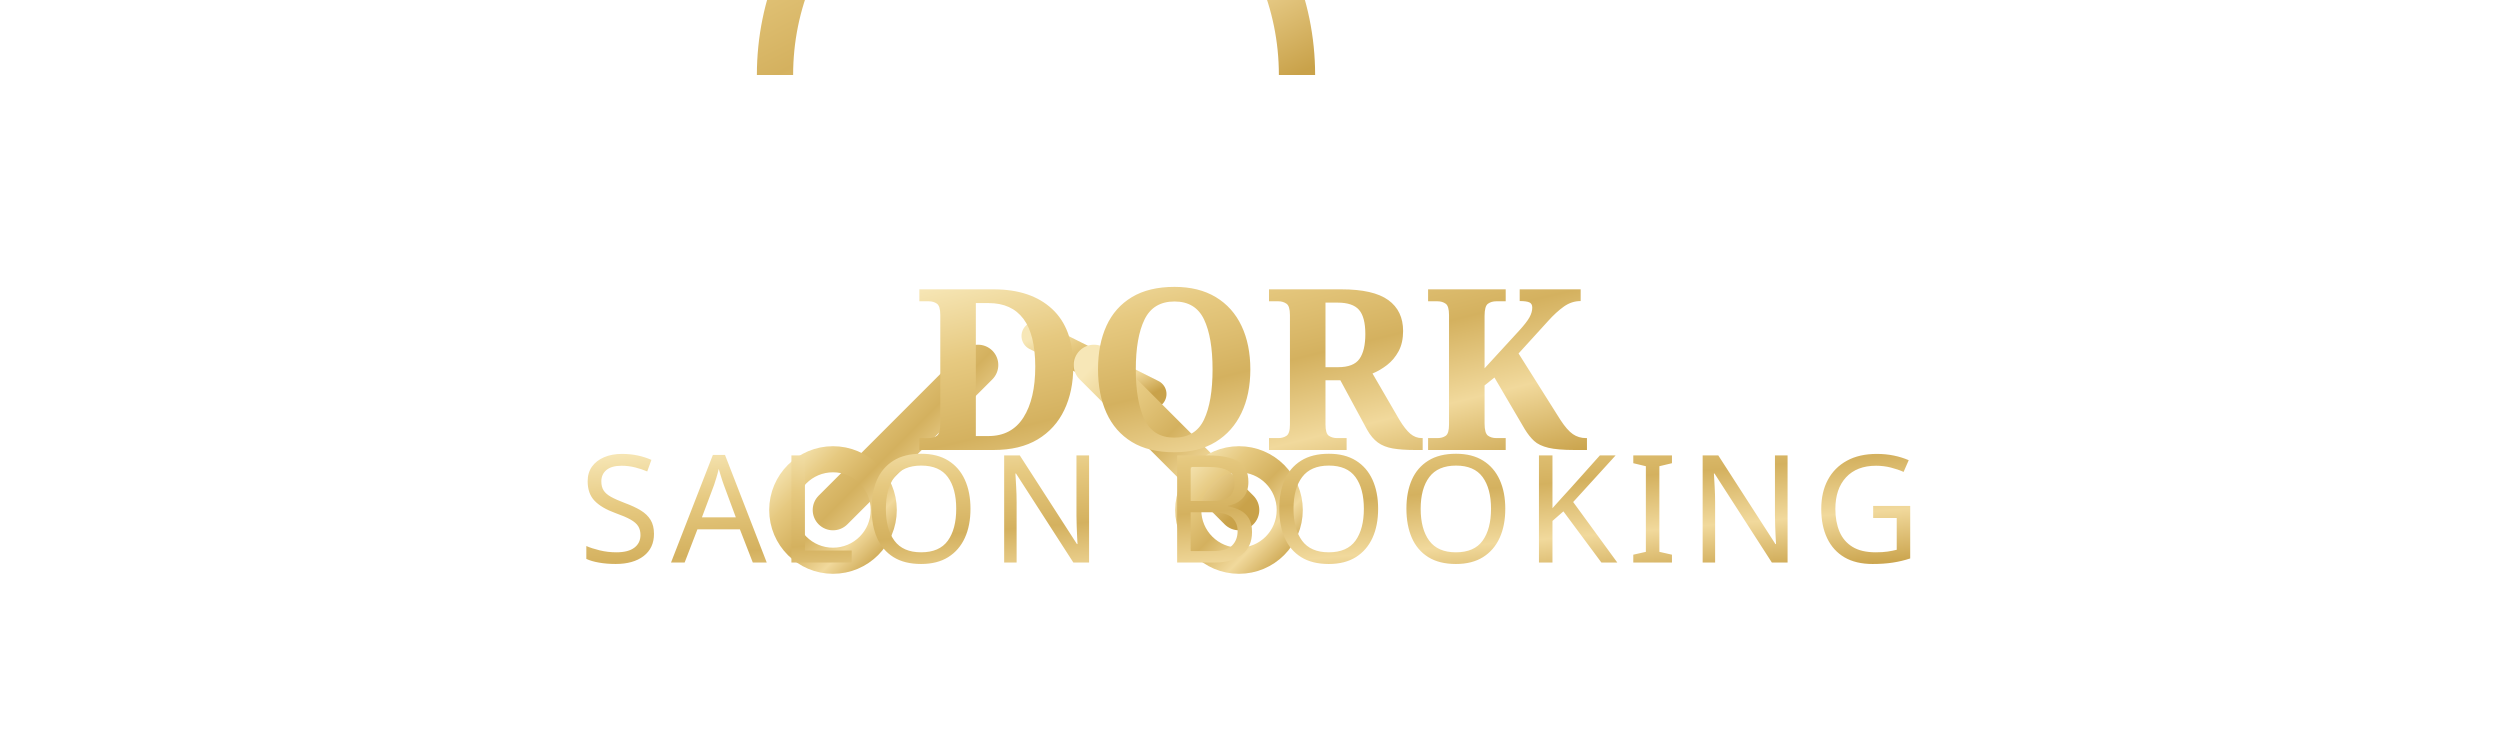
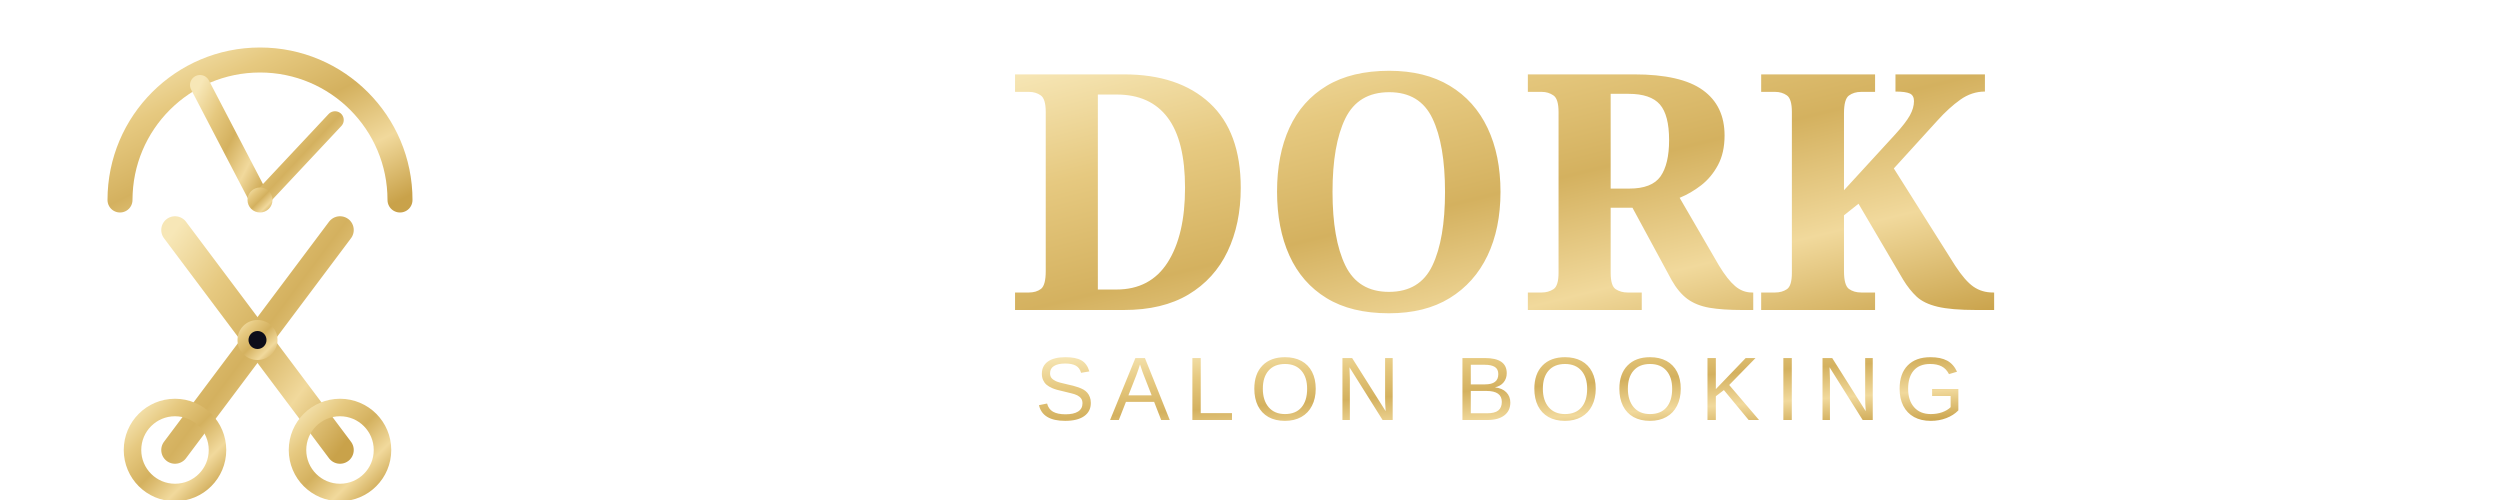
- <svg xmlns="http://www.w3.org/2000/svg" width="200" height="60" viewBox="0 0 1000 190">
+ <svg xmlns="http://www.w3.org/2000/svg" width="200" height="40" viewBox="0 0 500 100">
  <defs>
    <linearGradient id="gold" x1="0%" y1="0%" x2="100%" y2="100%">
      <stop offset="0%" stop-color="#f7e7b7" />
      <stop offset="25%" stop-color="#e6c980" />
      <stop offset="50%" stop-color="#d4b15f" />
      <stop offset="75%" stop-color="#f1d99c" />
      <stop offset="100%" stop-color="#c9a24a" />
    </linearGradient>
  </defs>
-   <g transform="translate(310,-25) scale(0.58)">
-     <path d="M0 0 A180 180 0 1 1 360 0" fill="none" stroke="url(#gold)" stroke-width="25" />
-     <line x1="180" y1="180" x2="180" y2="70" stroke="url(#gold)" stroke-width="20" stroke-linecap="round" />
-     <line x1="180" y1="180" x2="260" y2="220" stroke="url(#gold)" stroke-width="20" stroke-linecap="round" />
-     <path d="M140 200 L40 300" stroke="url(#gold)" stroke-width="28" stroke-linecap="round" />
-     <circle cx="40" cy="300" r="35" fill="none" stroke="url(#gold)" stroke-width="18" />
-     <path d="M220 200 L320 300" stroke="url(#gold)" stroke-width="28" stroke-linecap="round" />
-     <circle cx="320" cy="300" r="35" fill="none" stroke="url(#gold)" stroke-width="18" />
-   </g>
-   <text x="500" y="125" text-anchor="middle" font-family="serif" font-size="90" fill="url(#gold)" font-weight="700">
-     DORK
-   </text>
-   <text x="500" y="170" text-anchor="middle" font-family="sans-serif" font-size="60" fill="url(#gold)" letter-spacing="4">
-     SALON BOOKING
-   </text>
+   <path d="M24 40 A28 28 0 0 1 80 40" fill="none" stroke="url(#gold)" stroke-width="5" stroke-linecap="round" />
+   <line x1="52" y1="40" x2="40" y2="17" stroke="url(#gold)" stroke-width="4" stroke-linecap="round" />
+   <line x1="52" y1="40" x2="67" y2="24" stroke="url(#gold)" stroke-width="3.5" stroke-linecap="round" />
+   <circle cx="52" cy="40" r="2.5" fill="url(#gold)" />
+   <line x1="35" y1="90" x2="68" y2="46" stroke="url(#gold)" stroke-width="5.5" stroke-linecap="round" />
+   <line x1="68" y1="90" x2="35" y2="46" stroke="url(#gold)" stroke-width="5.5" stroke-linecap="round" />
+   <circle cx="35" cy="90" r="8.5" fill="none" stroke="url(#gold)" stroke-width="3.5" />
+   <circle cx="68" cy="90" r="8.5" fill="none" stroke="url(#gold)" stroke-width="3.5" />
+   <circle cx="51.5" cy="68" r="4" fill="url(#gold)" />
+   <circle cx="51.5" cy="68" r="1.8" fill="#0d0d1a" />
+   <line x1="100" y1="10" x2="100" y2="90" stroke="url(#gold)" stroke-width="1.2" stroke-opacity="0.4" />
+   <text x="300" y="62" text-anchor="middle" font-family="Georgia, serif" font-size="66" fill="url(#gold)" font-weight="700">DORK</text>
+   <text x="300" y="84" text-anchor="middle" font-family="Arial, sans-serif" font-size="18" fill="url(#gold)" letter-spacing="3">SALON BOOKING</text>
</svg>
